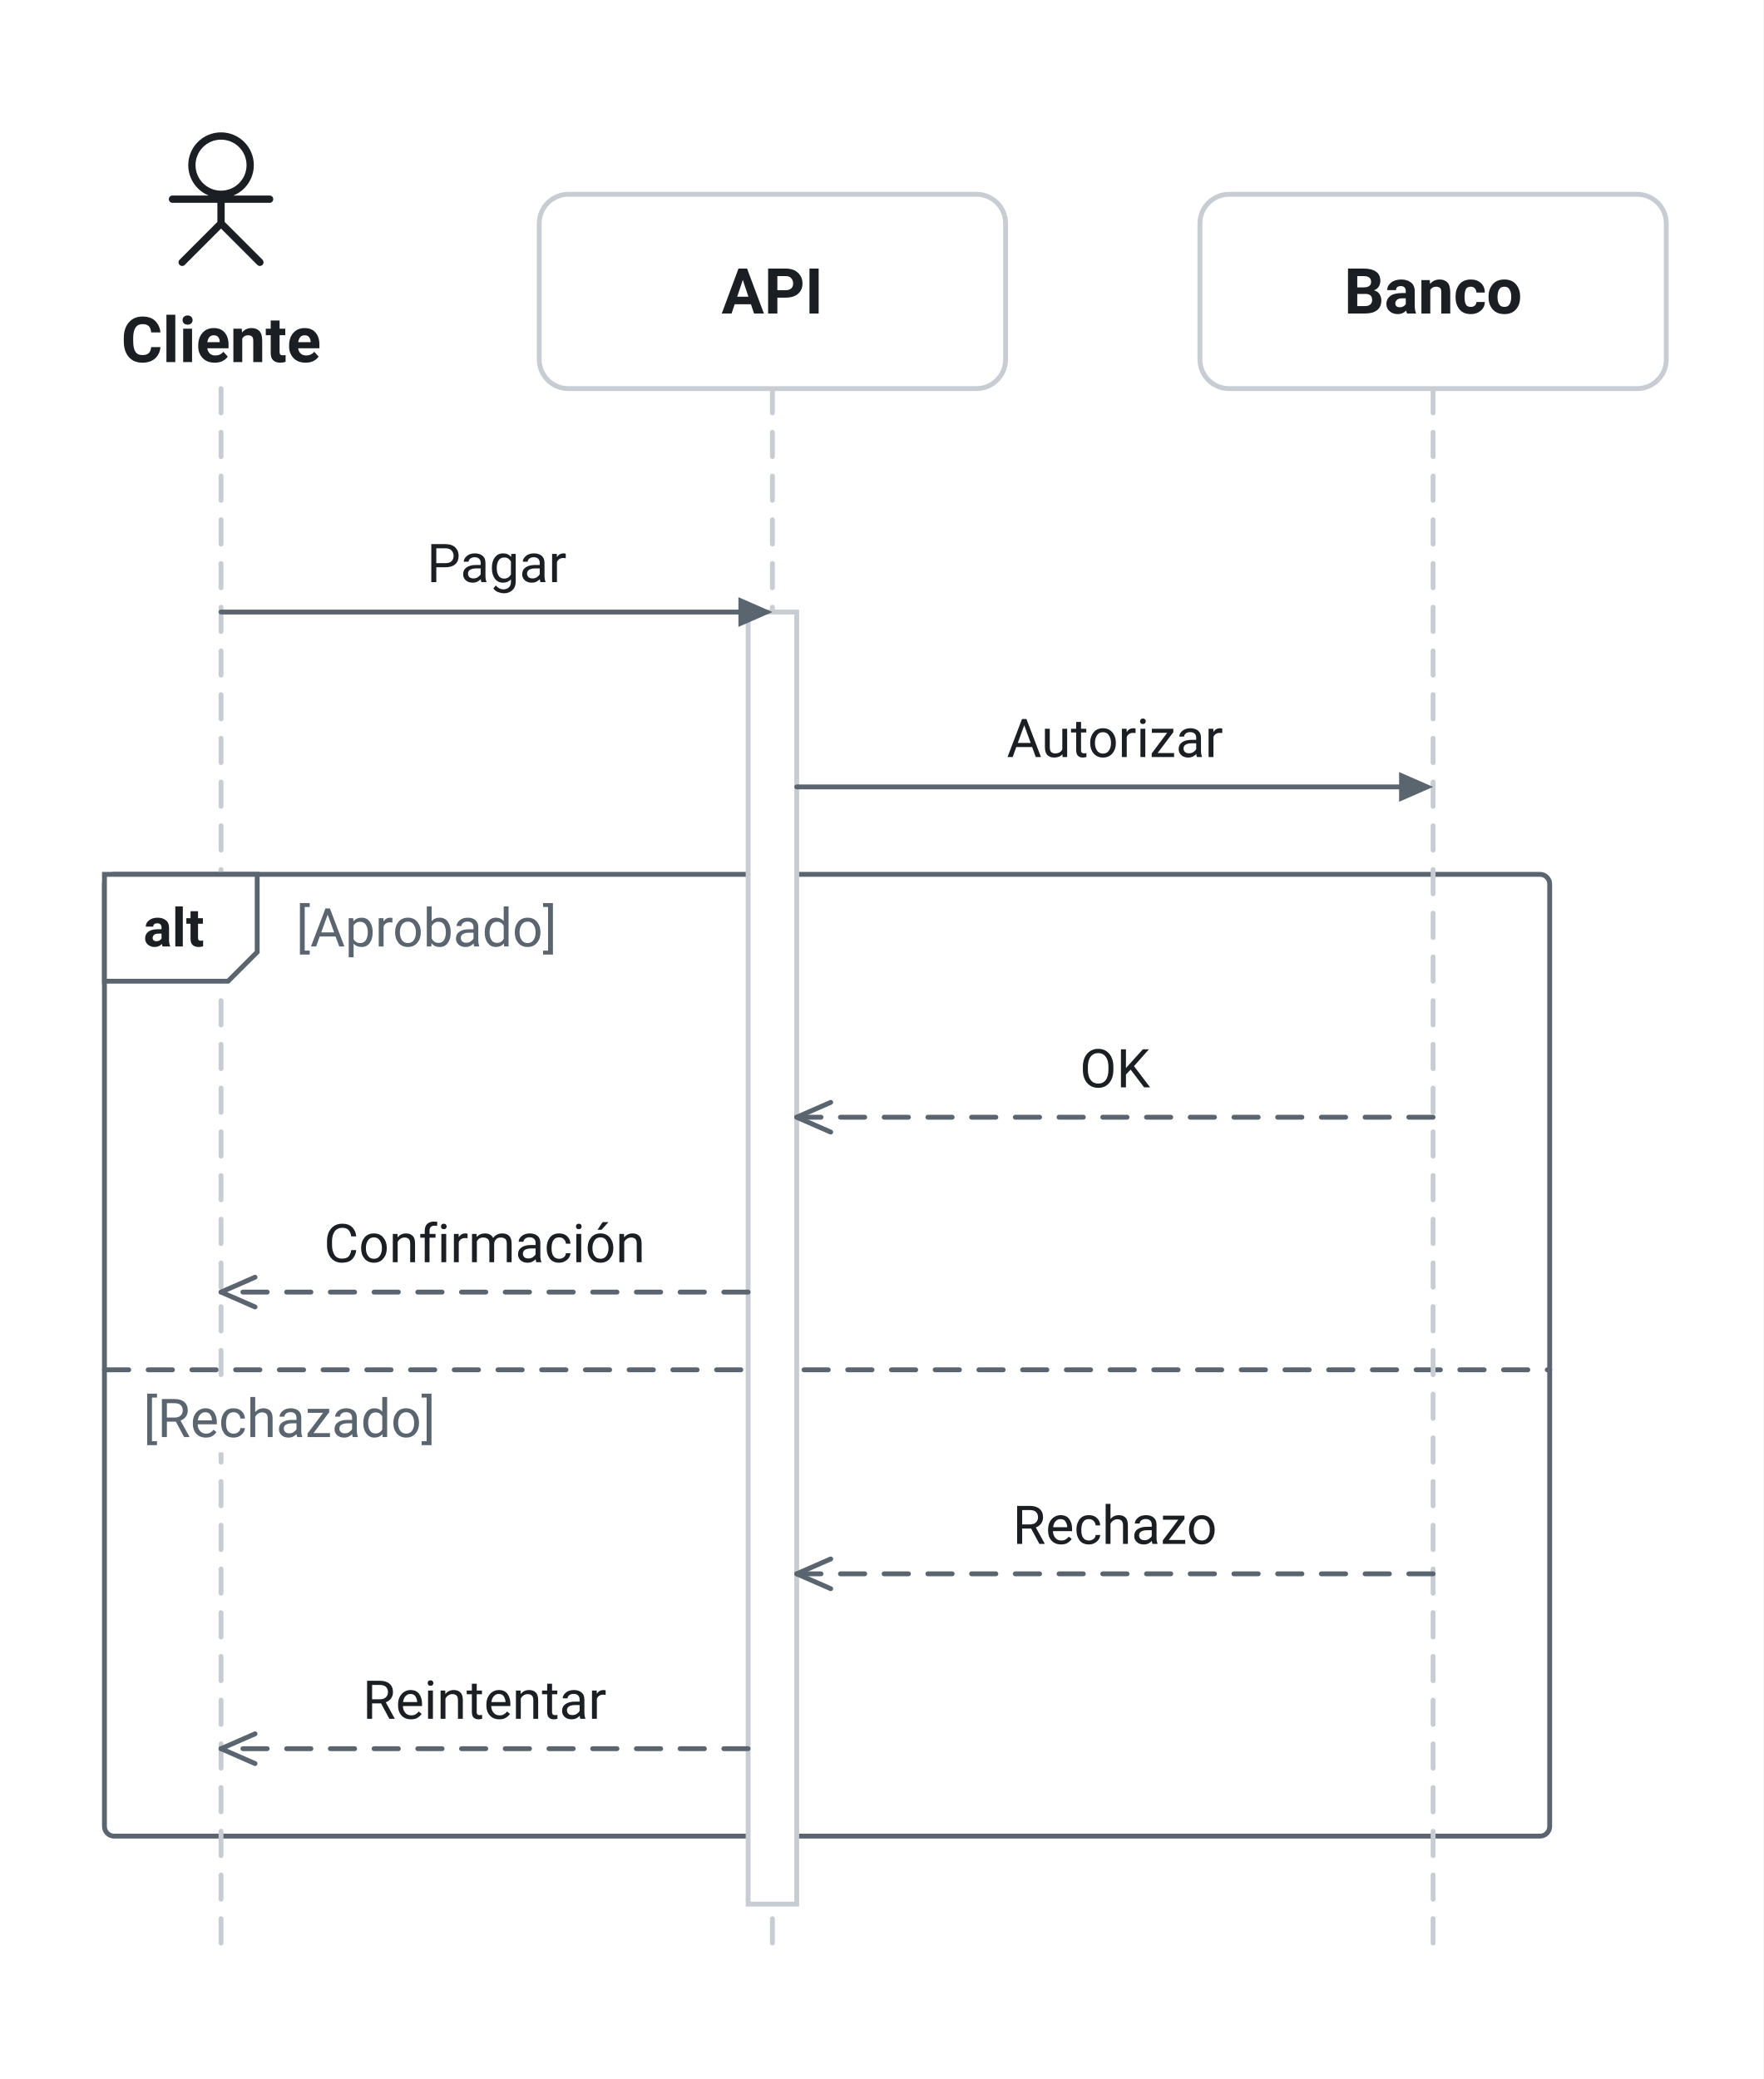
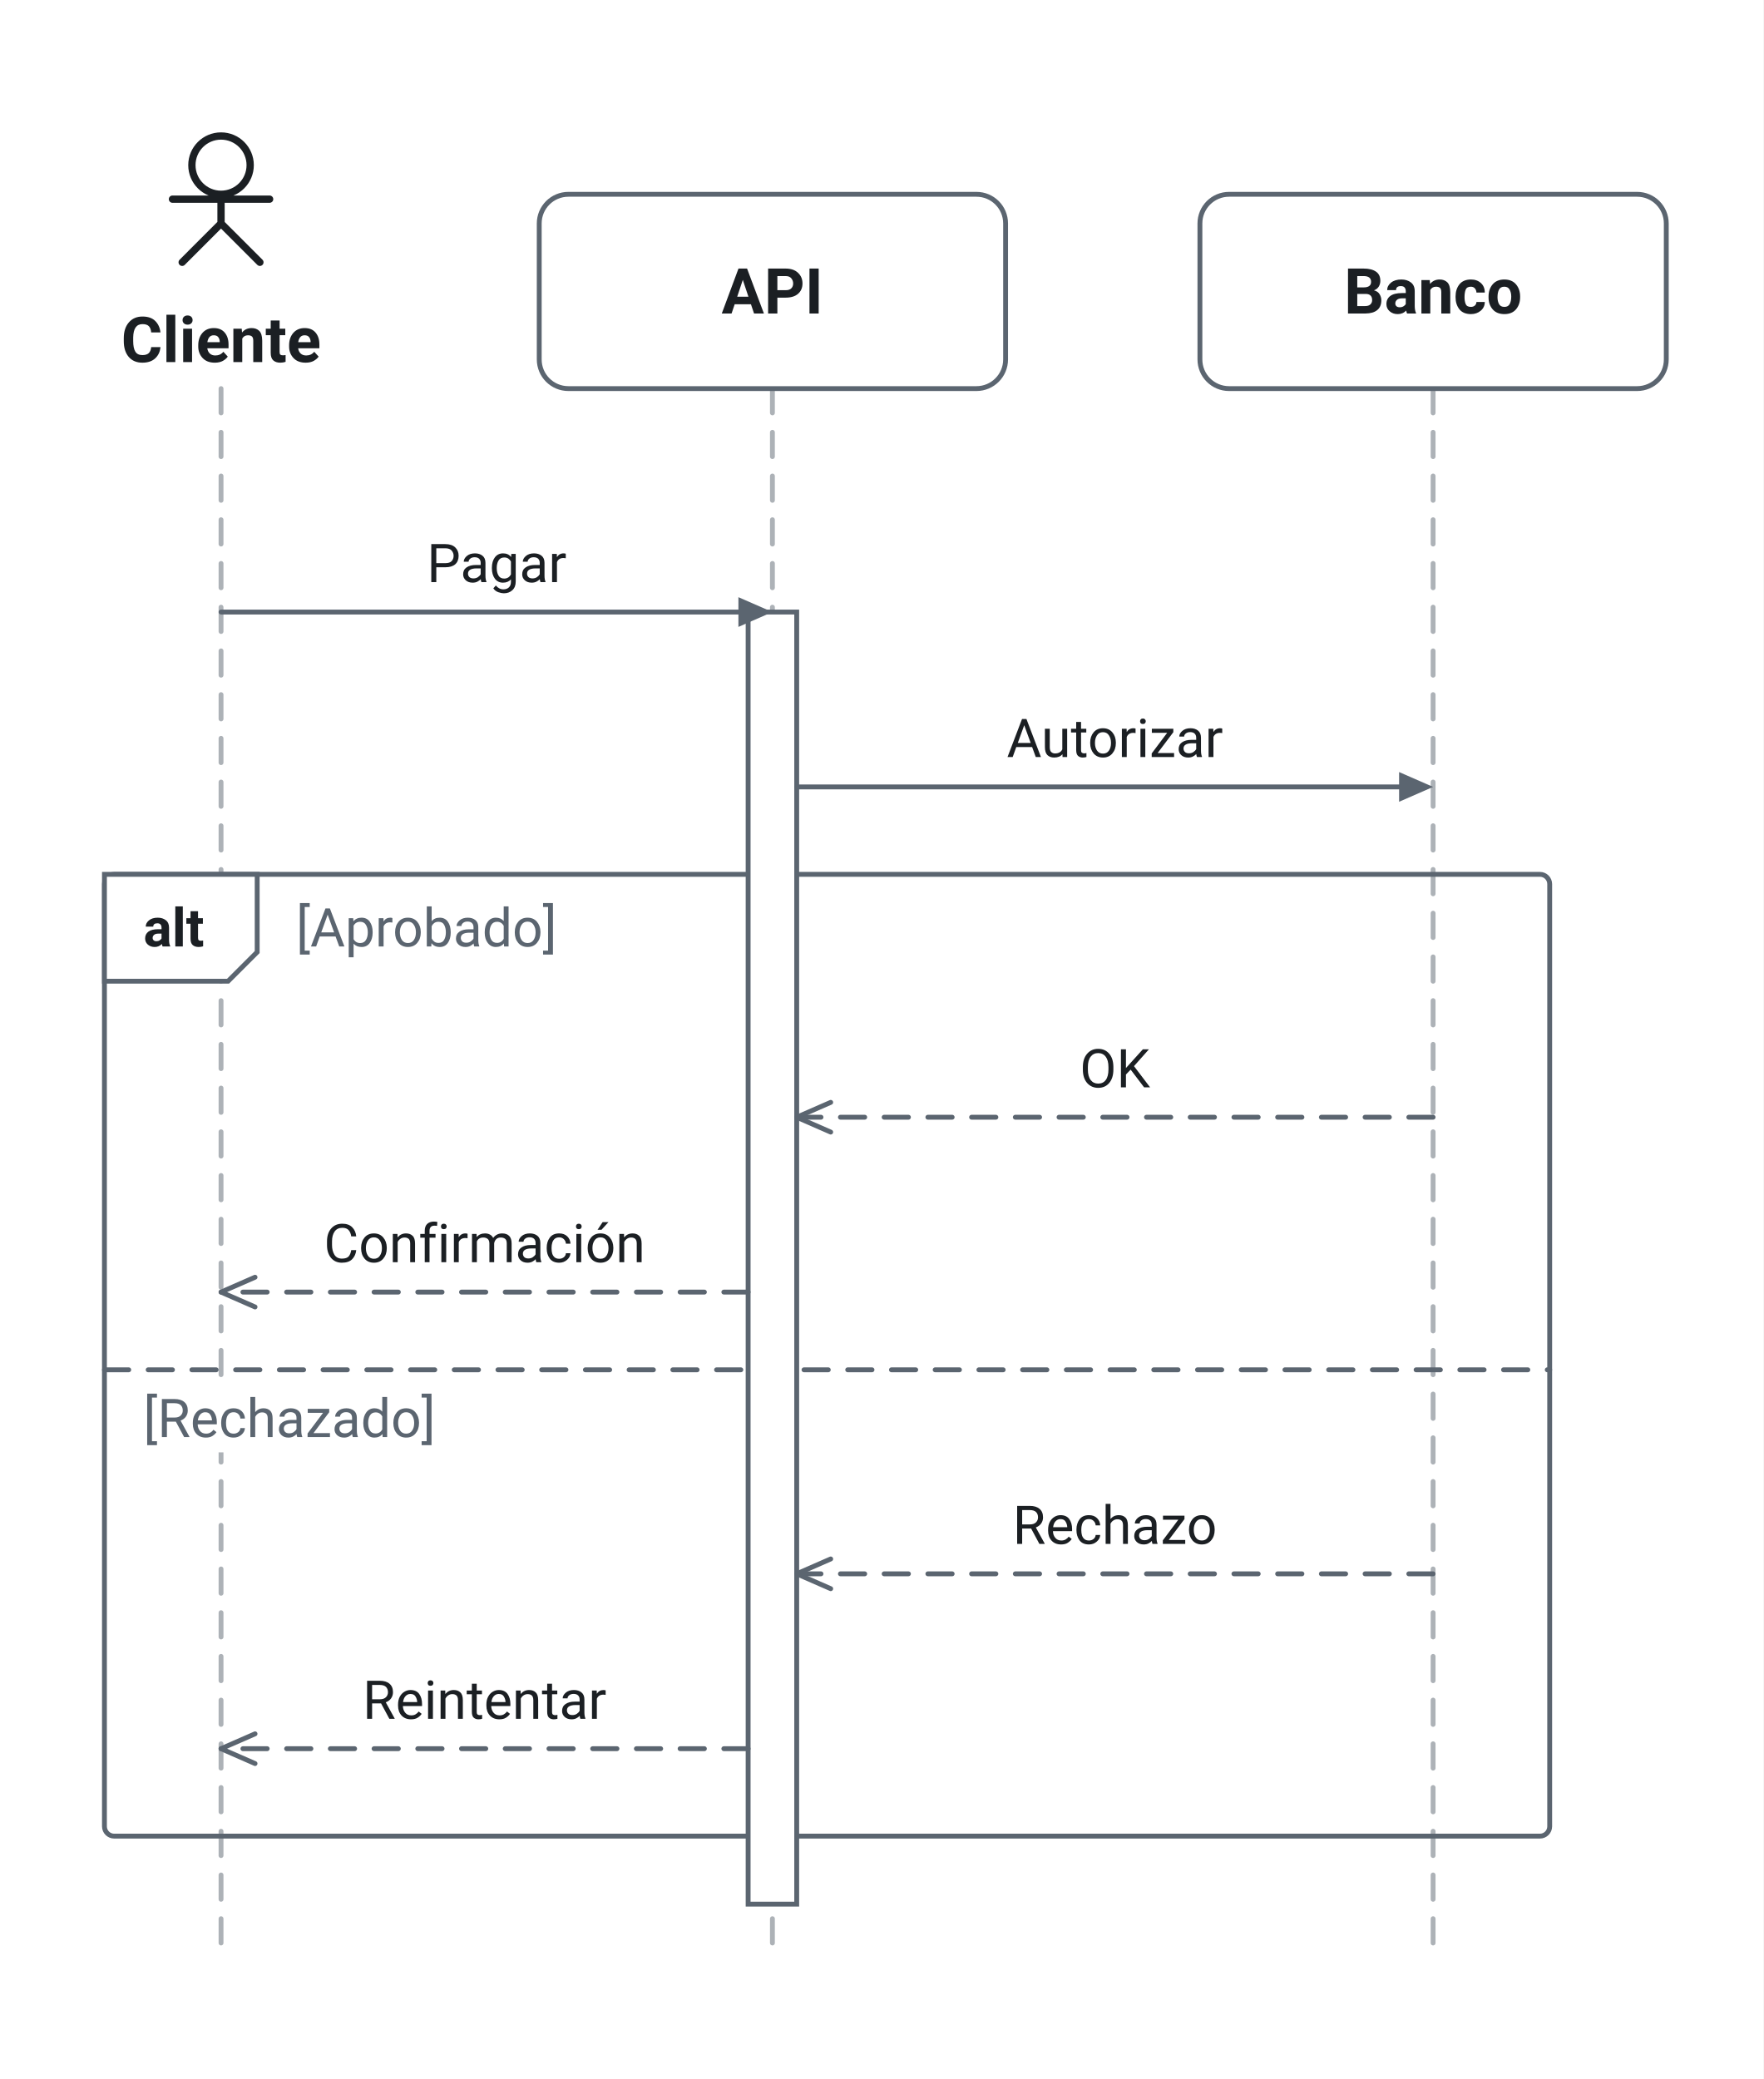
<svg xmlns="http://www.w3.org/2000/svg" width="363" height="428" viewBox="0 0 363 428" font-family="&quot;IBM Plex Sans&quot;, &quot;Segoe UI&quot;, Roboto, Helvetica, Arial, sans-serif">
  <rect x="0" y="0" width="363" height="428" fill="#ffffff" />
  <g data-id="result" data-role="event">
    <rect x="21.5" y="180" width="297.5" height="198" rx="2" fill="none" stroke="#5b6570" stroke-width="1" />
    <polyline points="21.5,282 319,282" fill="none" stroke="#5b6570" stroke-width="1" stroke-linejoin="round" stroke-linecap="round" stroke-dasharray="5 4" />
  </g>
  <g data-id="customer" data-role="lifeline">
-     <polyline points="45.5,80 45.5,400" fill="none" stroke="#c7cdd2" stroke-width="1" stroke-linejoin="round" stroke-linecap="round" stroke-dasharray="5 4" />
+     <polyline points="45.5,80 45.5,400" fill="none" stroke="#5b6570" stroke-width="1" stroke-linejoin="round" stroke-linecap="round" stroke-dasharray="5 4" opacity="0.5" />
  </g>
  <g data-id="api" data-role="lifeline">
-     <polyline points="159,80 159,400" fill="none" stroke="#c7cdd2" stroke-width="1" stroke-linejoin="round" stroke-linecap="round" stroke-dasharray="5 4" />
-     <rect x="154" y="126" width="10" height="266" rx="0" fill="#ffffff" stroke="#c7cdd2" stroke-width="1" />
+     <polyline points="159,80 159,400" fill="none" stroke="#5b6570" stroke-width="1" stroke-linejoin="round" stroke-linecap="round" stroke-dasharray="5 4" opacity="0.5" />
+     <rect x="154" y="126" width="10" height="266" rx="0" fill="#ffffff" stroke="#5b6570" stroke-width="1" />
  </g>
  <g data-id="bank" data-role="lifeline">
-     <polyline points="295,80 295,400" fill="none" stroke="#c7cdd2" stroke-width="1" stroke-linejoin="round" stroke-linecap="round" stroke-dasharray="5 4" />
+     <polyline points="295,80 295,400" fill="none" stroke="#5b6570" stroke-width="1" stroke-linejoin="round" stroke-linecap="round" stroke-dasharray="5 4" opacity="0.5" />
  </g>
  <g data-id="result" data-role="label">
    <path d="M21.5 180 L52.94 180 L52.94 196 L46.94 202 L21.5 202 Z" fill="#ffffff" stroke="#5b6570" stroke-width="1" />
    <text x="29.5" y="194.84" text-anchor="start" font-size="11" font-weight="600" fill="#1b1f23">alt</text>
    <rect x="57.94" y="184" width="61.34" height="14" rx="2" fill="#ffffff" stroke="none" stroke-width="0" />
    <text x="60.94" y="194.84" text-anchor="start" font-size="11" font-weight="400" fill="#5b6570">[Aprobado]</text>
    <rect x="26.5" y="285" width="67.06" height="14" rx="2" fill="#ffffff" stroke="none" stroke-width="0" />
    <text x="29.5" y="295.84" text-anchor="start" font-size="11" font-weight="400" fill="#5b6570">[Rechazado]</text>
  </g>
  <g data-id="pay" data-role="relation">
    <polyline points="45.5,126 152,126" fill="none" stroke="#5b6570" stroke-width="1" stroke-linejoin="round" stroke-linecap="round" />
    <path d="M159 126 L152 129.06 L152 122.94 Z" fill="#5b6570" stroke="none" stroke-width="0" />
    <g data-id="pay" data-role="label">
      <text x="102.25" y="119.84" text-anchor="middle" font-size="11" font-weight="400" fill="#1b1f23">Pagar</text>
    </g>
  </g>
  <g data-id="authorize" data-role="relation">
    <polyline points="164,162 288,162" fill="none" stroke="#5b6570" stroke-width="1" stroke-linejoin="round" stroke-linecap="round" />
    <path d="M295 162 L288 165.06 L288 158.94 Z" fill="#5b6570" stroke="none" stroke-width="0" />
    <g data-id="authorize" data-role="label">
      <text x="229.5" y="155.84" text-anchor="middle" font-size="11" font-weight="400" fill="#1b1f23">Autorizar</text>
    </g>
  </g>
  <g data-id="approved" data-role="relation">
    <polyline points="295,230 164,230" fill="none" stroke="#5b6570" stroke-width="1" stroke-linejoin="round" stroke-linecap="round" stroke-dasharray="5 4" />
    <polyline points="171,226.94 164,230 171,233.06" fill="none" stroke="#5b6570" stroke-width="1" stroke-linejoin="round" stroke-linecap="round" />
    <g data-id="approved" data-role="label">
      <text x="229.5" y="223.84" text-anchor="middle" font-size="11" font-weight="400" fill="#1b1f23">OK</text>
    </g>
  </g>
  <g data-id="success" data-role="relation">
    <polyline points="154,266 45.5,266" fill="none" stroke="#5b6570" stroke-width="1" stroke-linejoin="round" stroke-linecap="round" stroke-dasharray="5 4" />
    <polyline points="52.5,262.94 45.5,266 52.5,269.06" fill="none" stroke="#5b6570" stroke-width="1" stroke-linejoin="round" stroke-linecap="round" />
    <g data-id="success" data-role="label">
      <text x="99.75" y="259.84" text-anchor="middle" font-size="11" font-weight="400" fill="#1b1f23">Confirmación</text>
    </g>
  </g>
  <g data-id="declined" data-role="relation">
    <polyline points="295,324 164,324" fill="none" stroke="#5b6570" stroke-width="1" stroke-linejoin="round" stroke-linecap="round" stroke-dasharray="5 4" />
    <polyline points="171,320.94 164,324 171,327.06" fill="none" stroke="#5b6570" stroke-width="1" stroke-linejoin="round" stroke-linecap="round" />
    <g data-id="declined" data-role="label">
      <text x="229.5" y="317.84" text-anchor="middle" font-size="11" font-weight="400" fill="#1b1f23">Rechazo</text>
    </g>
  </g>
  <g data-id="retry" data-role="relation">
    <polyline points="154,360 45.5,360" fill="none" stroke="#5b6570" stroke-width="1" stroke-linejoin="round" stroke-linecap="round" stroke-dasharray="5 4" />
    <polyline points="52.5,356.94 45.5,360 52.5,363.06" fill="none" stroke="#5b6570" stroke-width="1" stroke-linejoin="round" stroke-linecap="round" />
    <g data-id="retry" data-role="label">
      <text x="99.75" y="353.84" text-anchor="middle" font-size="11" font-weight="400" fill="#1b1f23">Reintentar</text>
    </g>
  </g>
  <g data-id="customer" data-role="element">
    <path d="M45.5 34 m-6 0 a6 6 0 1 0 12 0 a6 6 0 1 0 -12 0 M45.5 40 L45.5 46 M35.5 41 L55.5 41 M45.5 46 L37.5 54 M45.5 46 L53.5 54" fill="none" stroke="#1b1f23" stroke-width="1.5" stroke-linecap="round" stroke-linejoin="round" />
    <text x="45.5" y="74.54" text-anchor="middle" font-size="13" font-weight="600" fill="#1b1f23">Cliente</text>
  </g>
  <g data-id="api" data-role="element">
-     <rect x="111" y="40" width="96" height="40" rx="6" fill="#ffffff" stroke="#c7cdd2" stroke-width="1" />
+     <rect x="111" y="40" width="96" height="40" rx="6" fill="#ffffff" stroke="#5b6570" stroke-width="1" />
    <text x="159" y="64.54" text-anchor="middle" font-size="13" font-weight="600" fill="#1b1f23">API</text>
  </g>
  <g data-id="bank" data-role="element">
-     <rect x="247" y="40" width="96" height="40" rx="6" fill="#ffffff" stroke="#c7cdd2" stroke-width="1" />
+     <rect x="247" y="40" width="96" height="40" rx="6" fill="#ffffff" stroke="#5b6570" stroke-width="1" />
    <text x="295" y="64.54" text-anchor="middle" font-size="13" font-weight="600" fill="#1b1f23">Banco</text>
  </g>
</svg>
